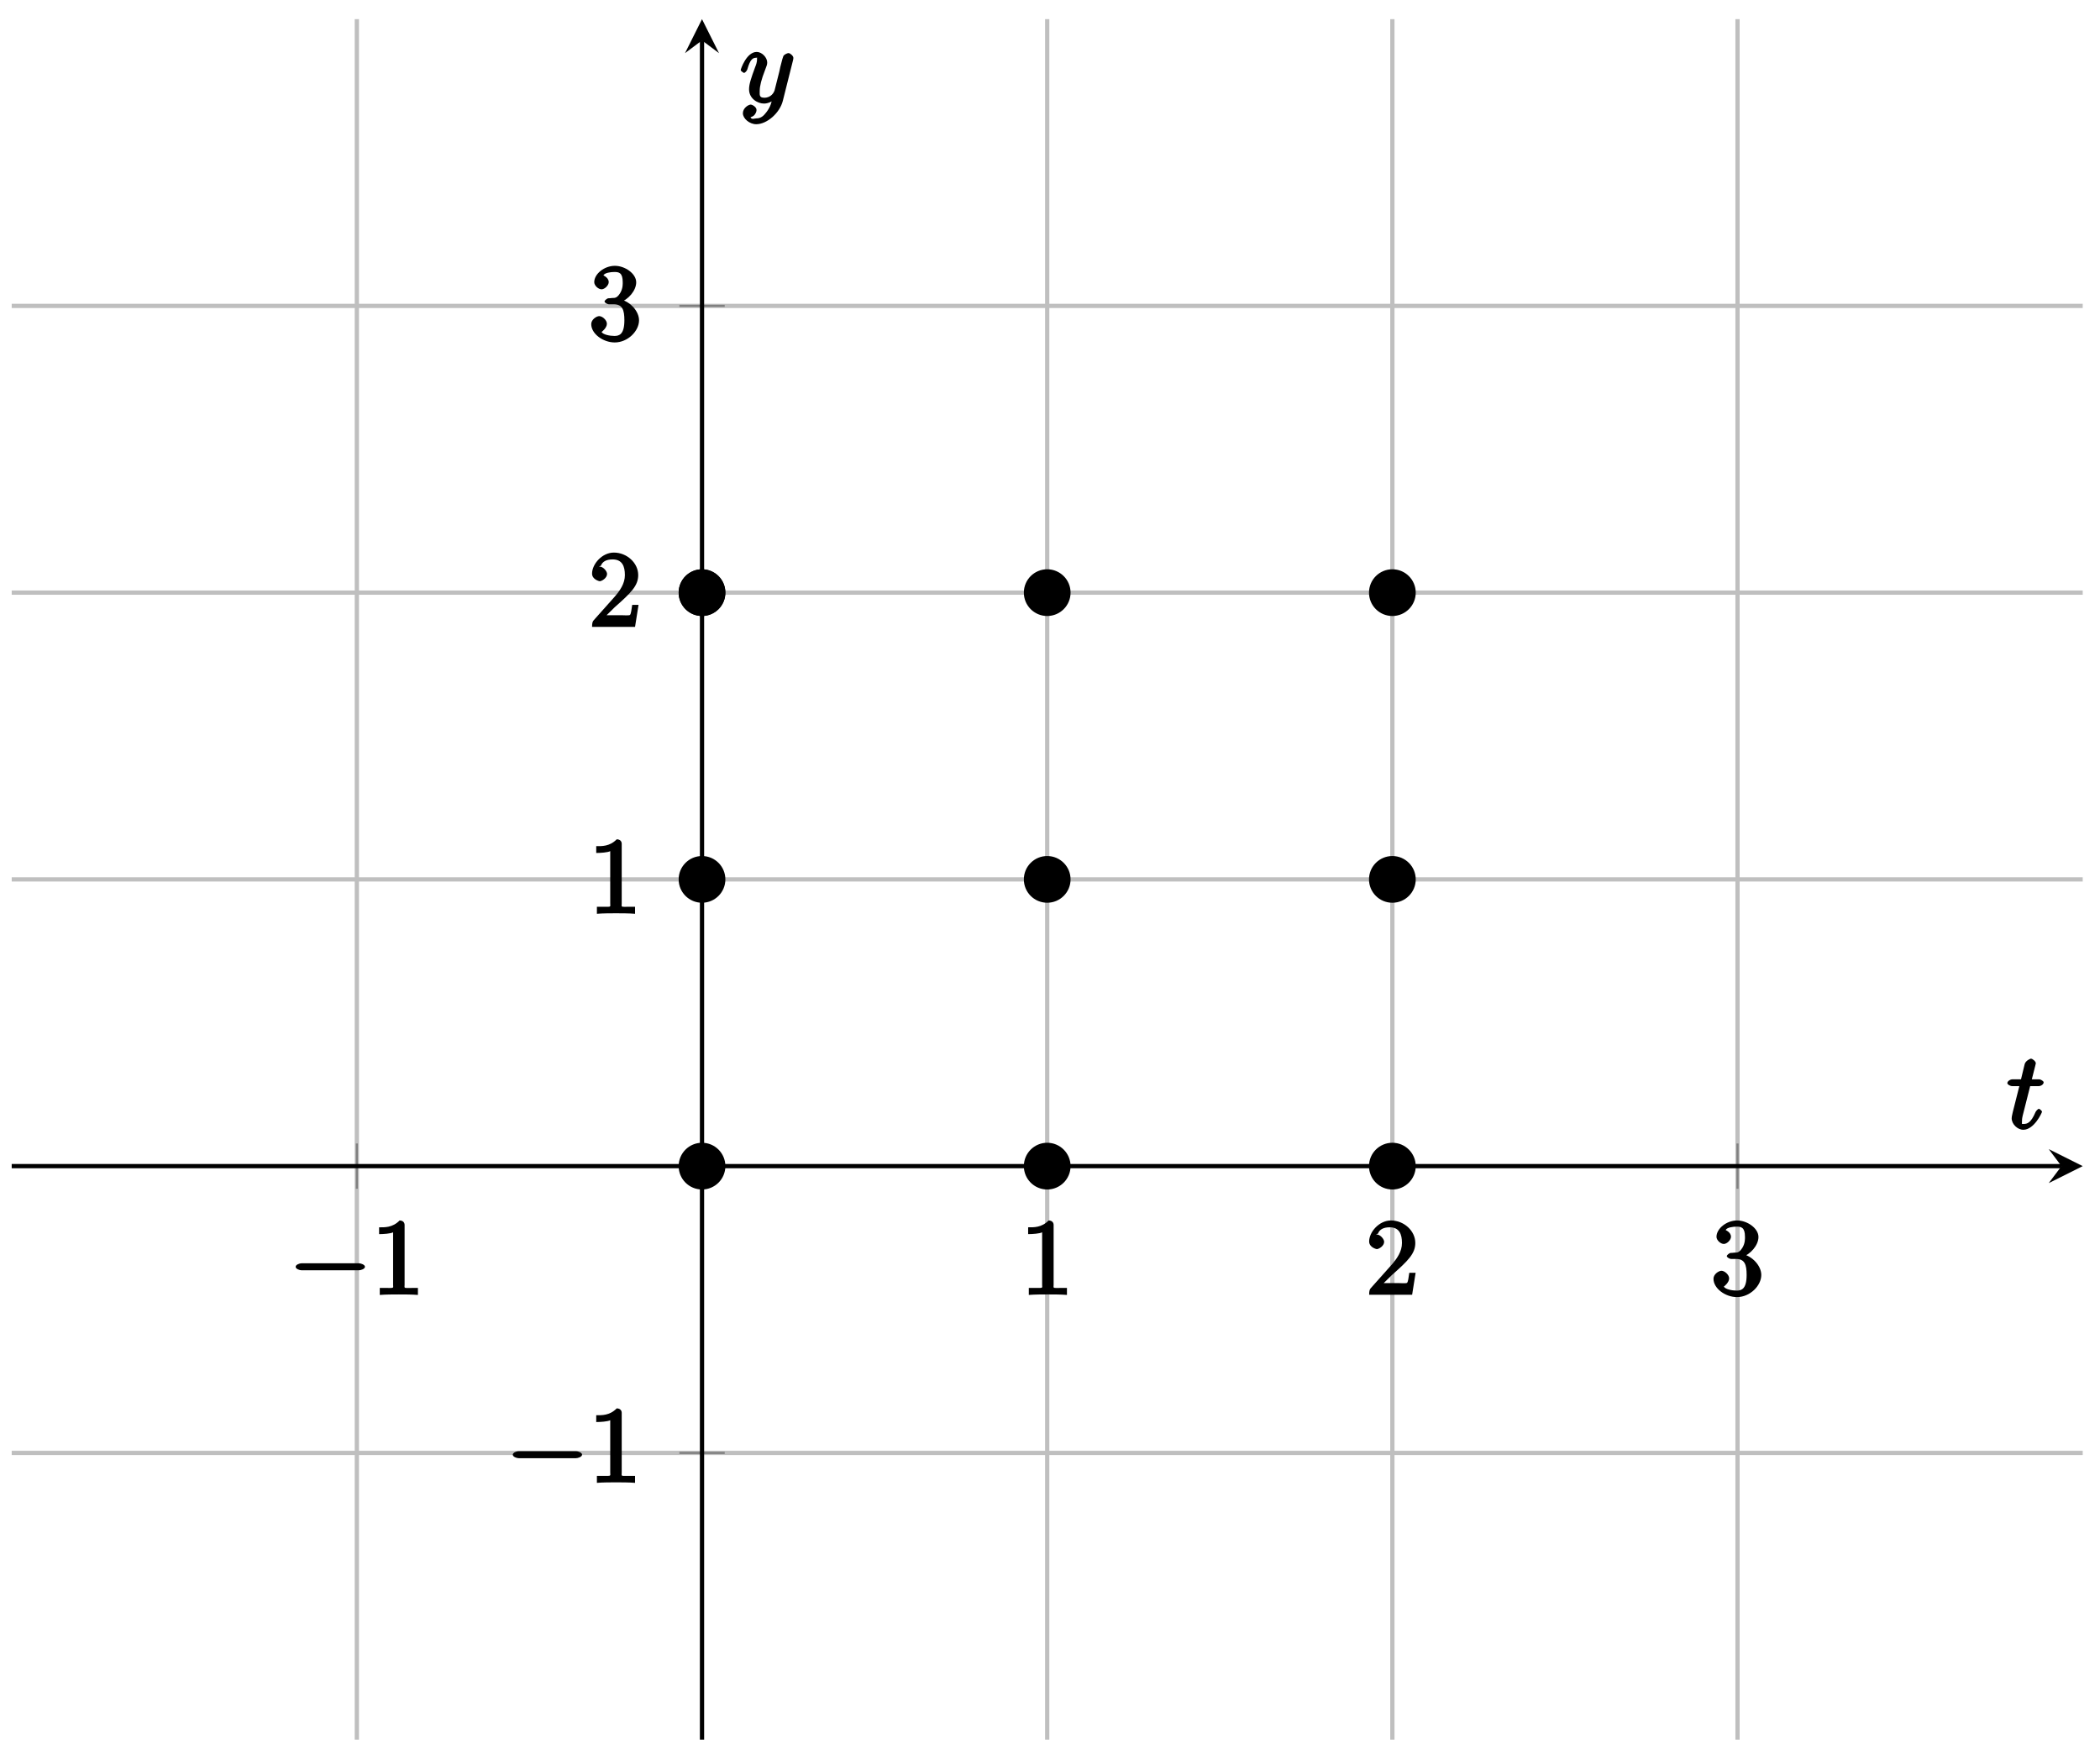
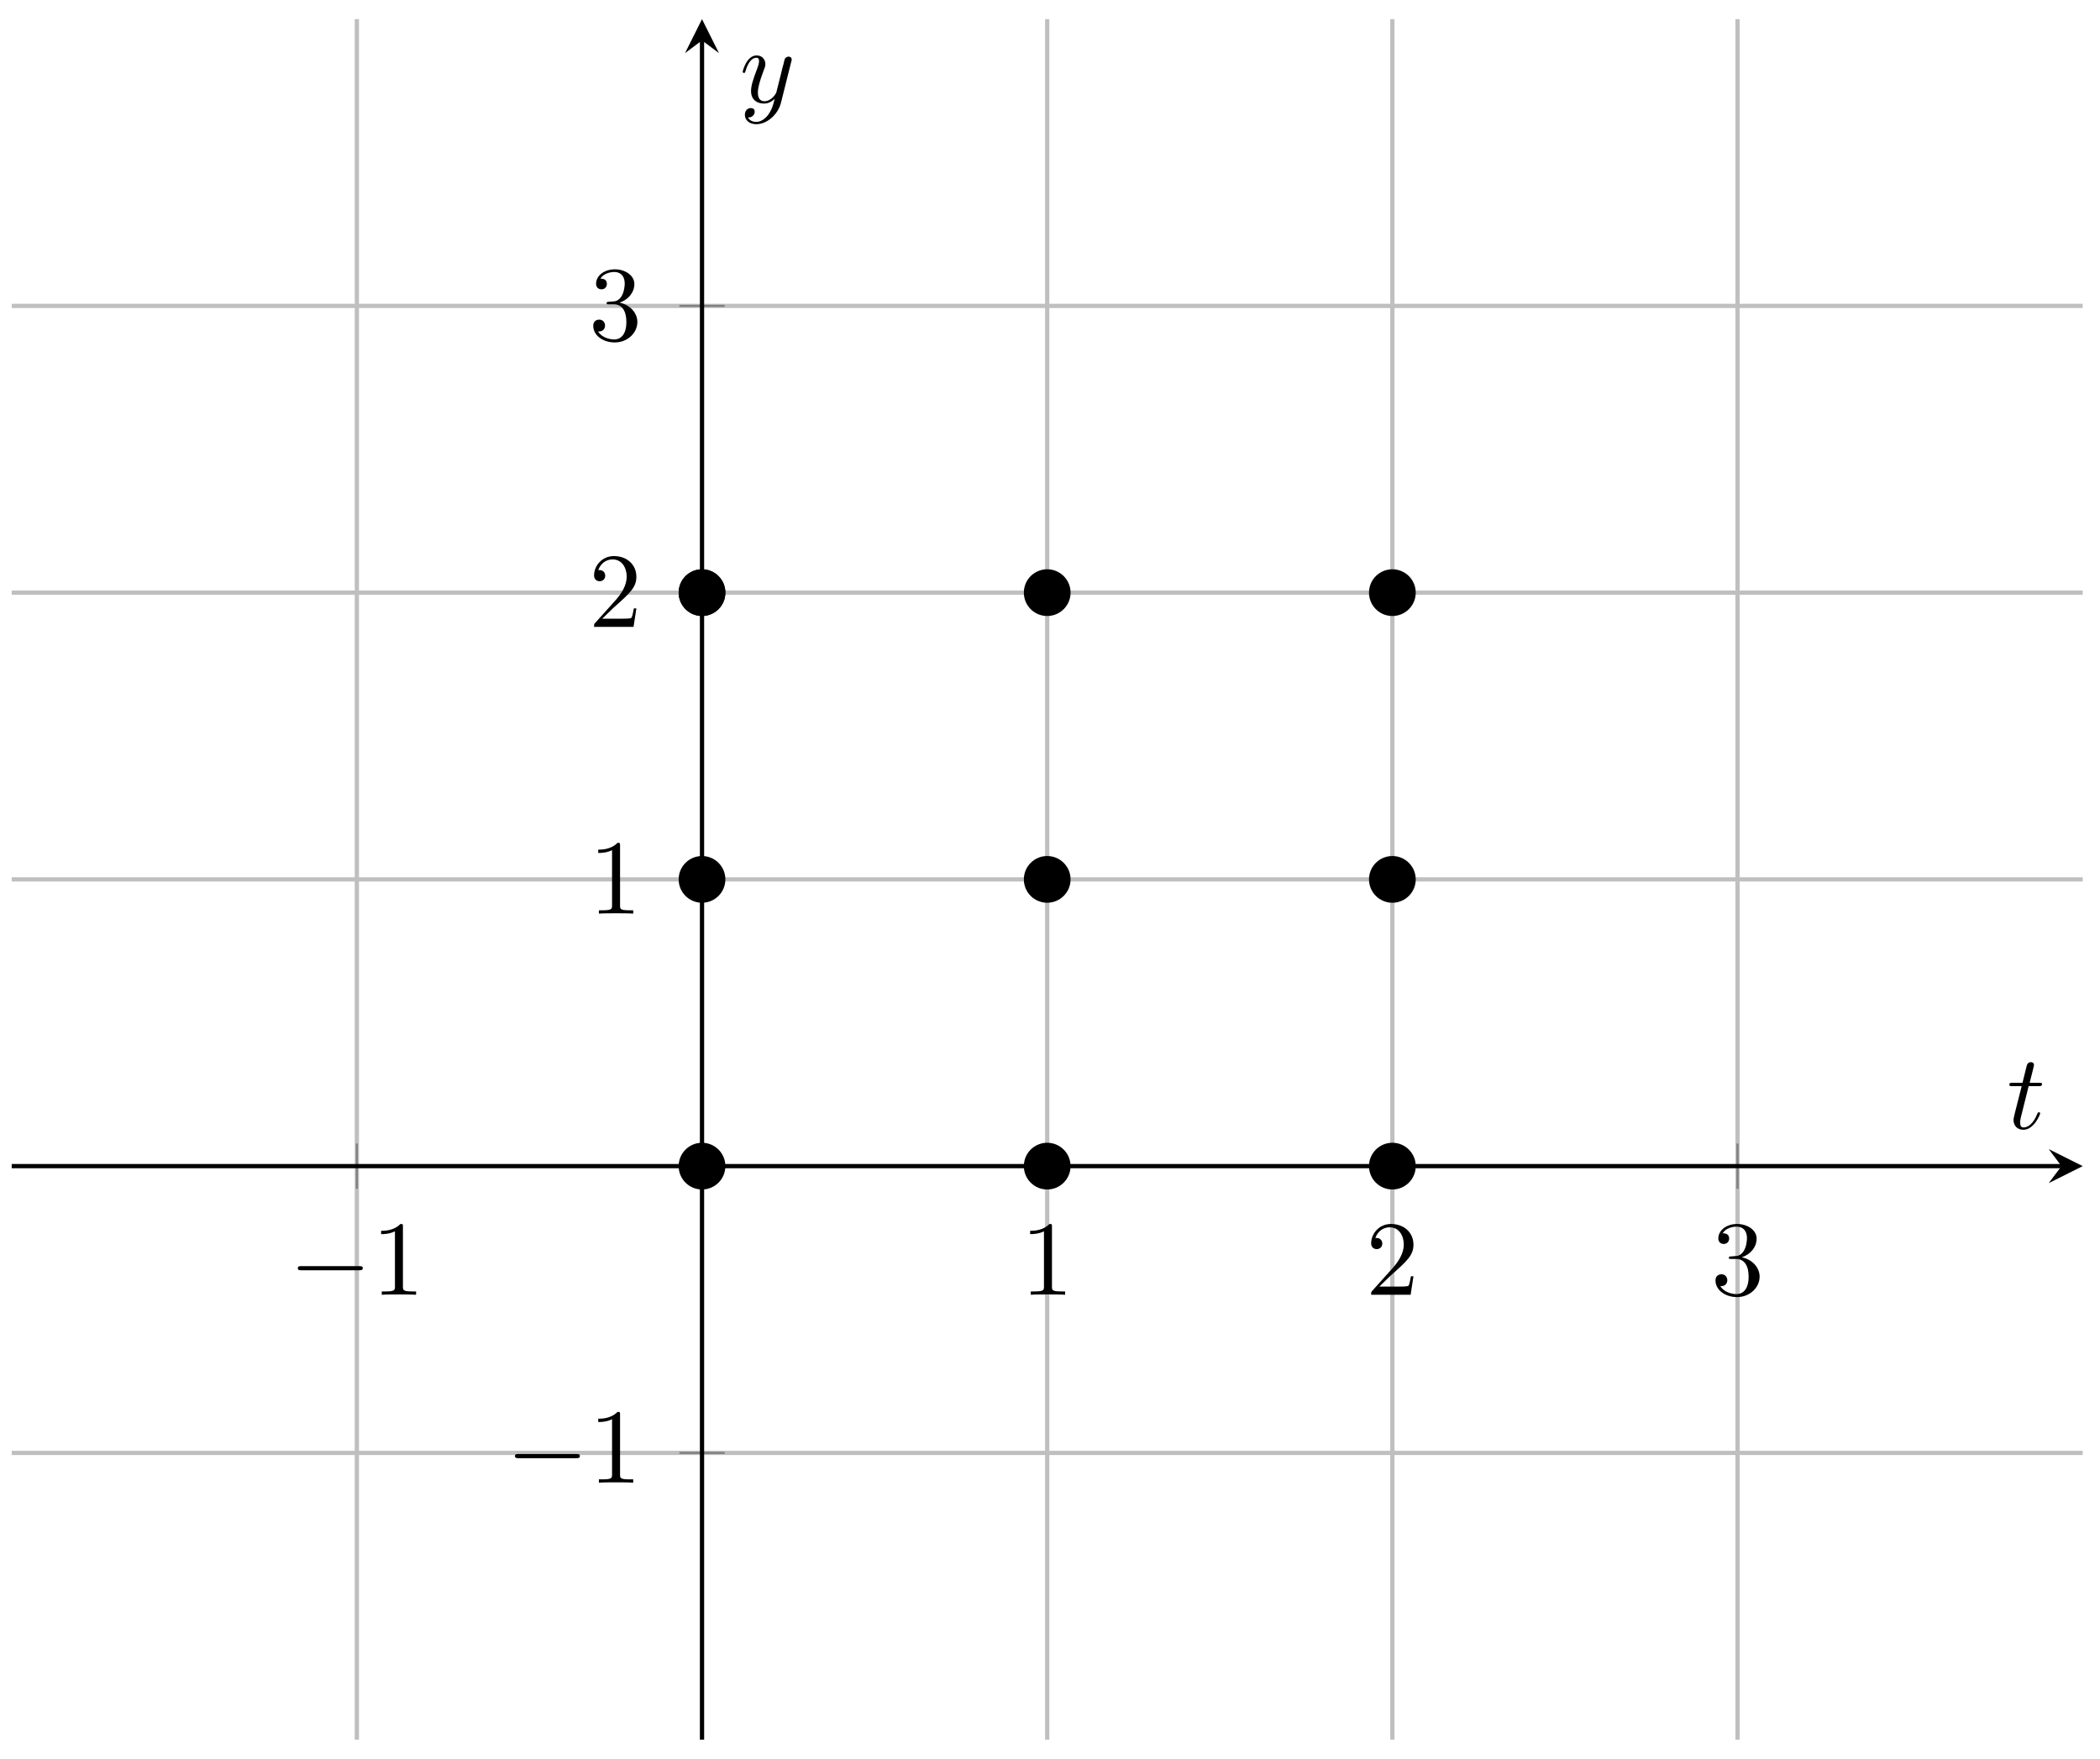
<svg xmlns="http://www.w3.org/2000/svg" xmlns:xlink="http://www.w3.org/1999/xlink" width="197pt" height="165pt" viewBox="0 0 197 165" version="1.1">
  <defs>
    <g>
      <symbol overflow="visible" id="glyph0-0">
        <path style="stroke:none;" d="" />
      </symbol>
      <symbol overflow="visible" id="glyph0-1">
-         <path style="stroke:none;" d="M 6.562 -2.297 C 6.734 -2.297 7.125 -2.422 7.125 -2.625 C 7.125 -2.828 6.734 -2.953 6.562 -2.953 L 1.172 -2.953 C 1 -2.953 0.625 -2.828 0.625 -2.625 C 0.625 -2.422 1 -2.297 1.172 -2.297 Z M 6.562 -2.297 " />
+         <path style="stroke:none;" d="M 6.562 -2.297 C 6.734 -2.297 6.922 -2.297 6.922 -2.5 C 6.922 -2.688 6.734 -2.688 6.562 -2.688 L 1.172 -2.688 C 1 -2.688 0.828 -2.688 0.828 -2.5 C 0.828 -2.297 1 -2.297 1.172 -2.297 Z M 6.562 -2.297 " />
      </symbol>
      <symbol overflow="visible" id="glyph1-0">
        <path style="stroke:none;" d="" />
      </symbol>
      <symbol overflow="visible" id="glyph1-1">
-         <path style="stroke:none;" d="M 3.094 -6.547 C 3.094 -6.781 2.938 -6.969 2.625 -6.969 C 1.953 -6.281 1.203 -6.328 0.703 -6.328 L 0.703 -5.688 C 1.094 -5.688 1.797 -5.734 2.016 -5.859 L 2.016 -0.953 C 2.016 -0.594 2.156 -0.641 1.266 -0.641 L 0.766 -0.641 L 0.766 0.016 C 1.297 -0.031 2.156 -0.031 2.562 -0.031 C 2.953 -0.031 3.828 -0.031 4.344 0.016 L 4.344 -0.641 L 3.859 -0.641 C 2.953 -0.641 3.094 -0.578 3.094 -0.953 Z M 3.094 -6.547 " />
+         <path style="stroke:none;" d="M 2.938 -6.375 C 2.938 -6.625 2.938 -6.641 2.703 -6.641 C 2.078 -6 1.203 -6 0.891 -6 L 0.891 -5.688 C 1.094 -5.688 1.672 -5.688 2.188 -5.953 L 2.188 -0.781 C 2.188 -0.422 2.156 -0.312 1.266 -0.312 L 0.953 -0.312 L 0.953 0 C 1.297 -0.031 2.156 -0.031 2.562 -0.031 C 2.953 -0.031 3.828 -0.031 4.172 0 L 4.172 -0.312 L 3.859 -0.312 C 2.953 -0.312 2.938 -0.422 2.938 -0.781 Z M 2.938 -6.375 " />
      </symbol>
      <symbol overflow="visible" id="glyph1-2">
-         <path style="stroke:none;" d="M 1.391 -0.812 L 2.438 -1.844 C 4 -3.219 4.641 -3.875 4.641 -4.859 C 4.641 -6 3.578 -6.969 2.359 -6.969 C 1.234 -6.969 0.312 -5.875 0.312 -5 C 0.312 -4.438 1 -4.281 1.031 -4.281 C 1.203 -4.281 1.719 -4.562 1.719 -4.969 C 1.719 -5.219 1.359 -5.656 1.016 -5.656 C 0.938 -5.656 0.922 -5.656 1.141 -5.734 C 1.281 -6.125 1.656 -6.328 2.234 -6.328 C 3.141 -6.328 3.391 -5.688 3.391 -4.859 C 3.391 -4.062 2.938 -3.406 2.391 -2.781 L 0.484 -0.641 C 0.375 -0.531 0.312 -0.406 0.312 0 L 4.344 0 L 4.672 -2.062 L 4.078 -2.062 C 4 -1.594 3.984 -1.281 3.875 -1.125 C 3.812 -1.047 3.281 -1.094 3.062 -1.094 L 1.266 -1.094 Z M 1.391 -0.812 " />
+         <path style="stroke:none;" d="M 1.266 -0.766 L 2.328 -1.797 C 3.875 -3.172 4.469 -3.703 4.469 -4.703 C 4.469 -5.844 3.578 -6.641 2.359 -6.641 C 1.234 -6.641 0.5 -5.719 0.5 -4.828 C 0.5 -4.281 1 -4.281 1.031 -4.281 C 1.203 -4.281 1.547 -4.391 1.547 -4.812 C 1.547 -5.062 1.359 -5.328 1.016 -5.328 C 0.938 -5.328 0.922 -5.328 0.891 -5.312 C 1.109 -5.969 1.656 -6.328 2.234 -6.328 C 3.141 -6.328 3.562 -5.516 3.562 -4.703 C 3.562 -3.906 3.078 -3.125 2.516 -2.5 L 0.609 -0.375 C 0.5 -0.266 0.5 -0.234 0.5 0 L 4.203 0 L 4.469 -1.734 L 4.234 -1.734 C 4.172 -1.438 4.109 -1 4 -0.844 C 3.938 -0.766 3.281 -0.766 3.062 -0.766 Z M 1.266 -0.766 " />
      </symbol>
      <symbol overflow="visible" id="glyph1-3">
-         <path style="stroke:none;" d="M 2.891 -3.516 C 3.703 -3.781 4.453 -4.641 4.453 -5.422 C 4.453 -6.234 3.406 -6.969 2.453 -6.969 C 1.453 -6.969 0.516 -6.203 0.516 -5.438 C 0.516 -5.109 0.906 -4.766 1.203 -4.766 C 1.5 -4.766 1.875 -5.141 1.875 -5.438 C 1.875 -5.938 1.234 -6.094 1.391 -6.094 C 1.516 -6.312 2.047 -6.391 2.406 -6.391 C 2.828 -6.391 3.188 -6.328 3.188 -5.438 C 3.188 -5.312 3.219 -4.859 2.953 -4.422 C 2.656 -3.938 2.453 -3.953 2.203 -3.953 C 2.125 -3.938 1.891 -3.922 1.812 -3.922 C 1.734 -3.906 1.484 -3.734 1.484 -3.625 C 1.484 -3.516 1.734 -3.359 1.906 -3.359 L 2.344 -3.359 C 3.156 -3.359 3.344 -2.844 3.344 -1.859 C 3.344 -0.516 2.844 -0.391 2.406 -0.391 C 1.969 -0.391 1.344 -0.516 1.203 -0.766 C 1.219 -0.766 1.703 -1.141 1.703 -1.531 C 1.703 -1.891 1.266 -2.25 0.984 -2.25 C 0.734 -2.25 0.234 -1.938 0.234 -1.5 C 0.234 -0.594 1.344 0.219 2.438 0.219 C 3.656 0.219 4.719 -0.844 4.719 -1.859 C 4.719 -2.688 3.922 -3.625 2.891 -3.844 Z M 2.891 -3.516 " />
+         <path style="stroke:none;" d="M 2.891 -3.516 C 3.703 -3.781 4.281 -4.469 4.281 -5.266 C 4.281 -6.078 3.406 -6.641 2.453 -6.641 C 1.453 -6.641 0.688 -6.047 0.688 -5.281 C 0.688 -4.953 0.906 -4.766 1.203 -4.766 C 1.5 -4.766 1.703 -4.984 1.703 -5.281 C 1.703 -5.766 1.234 -5.766 1.094 -5.766 C 1.391 -6.266 2.047 -6.391 2.406 -6.391 C 2.828 -6.391 3.375 -6.172 3.375 -5.281 C 3.375 -5.156 3.344 -4.578 3.094 -4.141 C 2.797 -3.656 2.453 -3.625 2.203 -3.625 C 2.125 -3.609 1.891 -3.594 1.812 -3.594 C 1.734 -3.578 1.672 -3.562 1.672 -3.469 C 1.672 -3.359 1.734 -3.359 1.906 -3.359 L 2.344 -3.359 C 3.156 -3.359 3.531 -2.688 3.531 -1.703 C 3.531 -0.344 2.844 -0.062 2.406 -0.062 C 1.969 -0.062 1.219 -0.234 0.875 -0.812 C 1.219 -0.766 1.531 -0.984 1.531 -1.359 C 1.531 -1.719 1.266 -1.922 0.984 -1.922 C 0.734 -1.922 0.422 -1.781 0.422 -1.344 C 0.422 -0.438 1.344 0.219 2.438 0.219 C 3.656 0.219 4.562 -0.688 4.562 -1.703 C 4.562 -2.516 3.922 -3.297 2.891 -3.516 Z M 2.891 -3.516 " />
      </symbol>
      <symbol overflow="visible" id="glyph2-0">
        <path style="stroke:none;" d="" />
      </symbol>
      <symbol overflow="visible" id="glyph2-1">
-         <path style="stroke:none;" d="M 2.047 -3.984 L 2.984 -3.984 C 3.188 -3.984 3.453 -4.141 3.453 -4.344 C 3.453 -4.453 3.188 -4.625 3.016 -4.625 L 2.344 -4.625 C 2.656 -5.875 2.719 -6.078 2.719 -6.125 C 2.719 -6.297 2.422 -6.562 2.25 -6.562 C 2.219 -6.562 1.766 -6.391 1.672 -6.047 L 1.328 -4.625 L 0.531 -4.625 C 0.328 -4.625 0.047 -4.453 0.047 -4.266 C 0.047 -4.141 0.312 -3.984 0.516 -3.984 L 1.172 -3.984 C 0.484 -1.312 0.453 -1.141 0.453 -0.969 C 0.453 -0.422 1 0.109 1.547 0.109 C 2.562 0.109 3.297 -1.5 3.297 -1.578 C 3.297 -1.688 3.047 -1.859 3.016 -1.859 C 2.922 -1.859 2.734 -1.656 2.688 -1.547 C 2.25 -0.516 1.906 -0.438 1.562 -0.438 C 1.359 -0.438 1.422 -0.406 1.422 -0.734 C 1.422 -0.969 1.453 -1.031 1.484 -1.203 L 2.188 -3.984 Z M 2.047 -3.984 " />
+         <path style="stroke:none;" d="M 2.047 -3.984 L 2.984 -3.984 C 3.188 -3.984 3.297 -3.984 3.297 -4.188 C 3.297 -4.297 3.188 -4.297 3.016 -4.297 L 2.141 -4.297 C 2.5 -5.719 2.547 -5.906 2.547 -5.969 C 2.547 -6.141 2.422 -6.234 2.25 -6.234 C 2.219 -6.234 1.938 -6.234 1.859 -5.875 L 1.469 -4.297 L 0.531 -4.297 C 0.328 -4.297 0.234 -4.297 0.234 -4.109 C 0.234 -3.984 0.312 -3.984 0.516 -3.984 L 1.391 -3.984 C 0.672 -1.156 0.625 -0.984 0.625 -0.812 C 0.625 -0.266 1 0.109 1.547 0.109 C 2.562 0.109 3.125 -1.344 3.125 -1.422 C 3.125 -1.531 3.047 -1.531 3.016 -1.531 C 2.922 -1.531 2.906 -1.5 2.859 -1.391 C 2.438 -0.344 1.906 -0.109 1.562 -0.109 C 1.359 -0.109 1.25 -0.234 1.25 -0.562 C 1.25 -0.812 1.281 -0.875 1.312 -1.047 Z M 2.047 -3.984 " />
      </symbol>
      <symbol overflow="visible" id="glyph2-2">
-         <path style="stroke:none;" d="M 5.016 -3.953 C 5.047 -4.094 5.047 -4.109 5.047 -4.188 C 5.047 -4.359 4.75 -4.625 4.594 -4.625 C 4.5 -4.625 4.203 -4.516 4.109 -4.344 C 4.047 -4.203 3.969 -3.891 3.922 -3.703 C 3.859 -3.453 3.781 -3.188 3.734 -2.906 L 3.281 -1.109 C 3.234 -0.969 2.984 -0.438 2.328 -0.438 C 1.828 -0.438 1.891 -0.703 1.891 -1.078 C 1.891 -1.531 2.047 -2.156 2.391 -3.031 C 2.547 -3.438 2.594 -3.547 2.594 -3.75 C 2.594 -4.203 2.109 -4.734 1.609 -4.734 C 0.656 -4.734 0.109 -3.125 0.109 -3.031 C 0.109 -2.938 0.391 -2.766 0.406 -2.766 C 0.516 -2.766 0.688 -2.953 0.734 -3.109 C 1 -4.047 1.234 -4.188 1.578 -4.188 C 1.656 -4.188 1.641 -4.344 1.641 -4.031 C 1.641 -3.781 1.547 -3.516 1.469 -3.328 C 1.078 -2.266 0.891 -1.703 0.891 -1.234 C 0.891 -0.344 1.703 0.109 2.297 0.109 C 2.688 0.109 3.141 -0.109 3.422 -0.391 L 3.125 -0.5 C 2.984 0.016 2.922 0.391 2.516 0.922 C 2.266 1.25 2.016 1.5 1.562 1.5 C 1.422 1.5 1.141 1.641 1.031 1.406 C 0.953 1.406 1.203 1.359 1.344 1.234 C 1.453 1.141 1.594 0.906 1.594 0.719 C 1.594 0.406 1.156 0.203 1.062 0.203 C 0.828 0.203 0.312 0.531 0.312 1.016 C 0.312 1.516 0.938 2.047 1.562 2.047 C 2.578 2.047 3.781 0.984 4.062 -0.156 Z M 5.016 -3.953 " />
+         <path style="stroke:none;" d="M 4.844 -3.797 C 4.891 -3.938 4.891 -3.953 4.891 -4.031 C 4.891 -4.203 4.75 -4.297 4.594 -4.297 C 4.5 -4.297 4.344 -4.234 4.25 -4.094 C 4.234 -4.031 4.141 -3.734 4.109 -3.547 C 4.031 -3.297 3.969 -3.016 3.906 -2.75 L 3.453 -0.953 C 3.422 -0.812 2.984 -0.109 2.328 -0.109 C 1.828 -0.109 1.719 -0.547 1.719 -0.922 C 1.719 -1.375 1.891 -2 2.219 -2.875 C 2.375 -3.281 2.422 -3.391 2.422 -3.594 C 2.422 -4.031 2.109 -4.406 1.609 -4.406 C 0.656 -4.406 0.297 -2.953 0.297 -2.875 C 0.297 -2.766 0.391 -2.766 0.406 -2.766 C 0.516 -2.766 0.516 -2.797 0.562 -2.953 C 0.844 -3.891 1.234 -4.188 1.578 -4.188 C 1.656 -4.188 1.828 -4.188 1.828 -3.875 C 1.828 -3.625 1.719 -3.359 1.656 -3.172 C 1.25 -2.109 1.078 -1.547 1.078 -1.078 C 1.078 -0.188 1.703 0.109 2.297 0.109 C 2.688 0.109 3.016 -0.062 3.297 -0.344 C 3.172 0.172 3.047 0.672 2.656 1.203 C 2.391 1.531 2.016 1.828 1.562 1.828 C 1.422 1.828 0.969 1.797 0.797 1.406 C 0.953 1.406 1.094 1.406 1.219 1.281 C 1.328 1.203 1.422 1.062 1.422 0.875 C 1.422 0.562 1.156 0.531 1.062 0.531 C 0.828 0.531 0.5 0.688 0.5 1.172 C 0.5 1.672 0.938 2.047 1.562 2.047 C 2.578 2.047 3.609 1.141 3.891 0.016 Z M 4.844 -3.797 " />
      </symbol>
    </g>
  </defs>
  <g id="surface1">
    <path style="fill:none;stroke-width:0.399;stroke-linecap:butt;stroke-linejoin:miter;stroke:rgb(75%,75%,75%);stroke-opacity:1;stroke-miterlimit:10;" d="M 32.379 -0.001 L 32.379 161.39 M 97.137 -0.001 L 97.137 161.39 M 129.515 -0.001 L 129.515 161.39 M 161.892 -0.001 L 161.892 161.39 " transform="matrix(1.00005,0,0,-1.00002,1.096155,163.1899)" />
    <path style="fill:none;stroke-width:0.399;stroke-linecap:butt;stroke-linejoin:miter;stroke:rgb(75%,75%,75%);stroke-opacity:1;stroke-miterlimit:10;" d="M 0.002 26.896 L 194.273 26.896 M 0.002 80.696 L 194.273 80.696 M 0.002 107.594 L 194.273 107.594 M 0.002 134.492 L 194.273 134.492 " transform="matrix(1.00005,0,0,-1.00002,1.096155,163.1899)" />
    <path style="fill:none;stroke-width:0.199;stroke-linecap:butt;stroke-linejoin:miter;stroke:rgb(50%,50%,50%);stroke-opacity:1;stroke-miterlimit:10;" d="M 32.379 51.669 L 32.379 55.923 M 97.137 51.669 L 97.137 55.923 M 129.515 51.669 L 129.515 55.923 M 161.892 51.669 L 161.892 55.923 " transform="matrix(1.00005,0,0,-1.00002,1.096155,163.1899)" />
    <path style="fill:none;stroke-width:0.199;stroke-linecap:butt;stroke-linejoin:miter;stroke:rgb(50%,50%,50%);stroke-opacity:1;stroke-miterlimit:10;" d="M 62.631 26.896 L 66.885 26.896 M 62.631 80.696 L 66.885 80.696 M 62.631 107.594 L 66.885 107.594 M 62.631 134.492 L 66.885 134.492 " transform="matrix(1.00005,0,0,-1.00002,1.096155,163.1899)" />
    <path style="fill:none;stroke-width:0.399;stroke-linecap:butt;stroke-linejoin:miter;stroke:rgb(0%,0%,0%);stroke-opacity:1;stroke-miterlimit:10;" d="M 0.002 53.798 L 192.281 53.798 " transform="matrix(1.00005,0,0,-1.00002,1.096155,163.1899)" />
    <path style=" stroke:none;fill-rule:nonzero;fill:rgb(0%,0%,0%);fill-opacity:1;" d="M 195.379 109.391 L 192.191 107.797 L 193.387 109.391 L 192.191 110.984 " />
    <path style="fill:none;stroke-width:0.399;stroke-linecap:butt;stroke-linejoin:miter;stroke:rgb(0%,0%,0%);stroke-opacity:1;stroke-miterlimit:10;" d="M 64.756 -0.001 L 64.756 159.398 " transform="matrix(1.00005,0,0,-1.00002,1.096155,163.1899)" />
    <path style=" stroke:none;fill-rule:nonzero;fill:rgb(0%,0%,0%);fill-opacity:1;" d="M 65.855 1.797 L 64.262 4.984 L 65.855 3.789 L 67.449 4.984 " />
    <g style="fill:rgb(0%,0%,0%);fill-opacity:1;">
      <use xlink:href="#glyph0-1" x="27.111" y="121.459" />
    </g>
    <g style="fill:rgb(0%,0%,0%);fill-opacity:1;">
      <use xlink:href="#glyph1-1" x="34.861" y="121.459" />
    </g>
    <g style="fill:rgb(0%,0%,0%);fill-opacity:1;">
      <use xlink:href="#glyph1-1" x="95.746" y="121.458" />
    </g>
    <g style="fill:rgb(0%,0%,0%);fill-opacity:1;">
      <use xlink:href="#glyph1-2" x="128.127" y="121.458" />
    </g>
    <g style="fill:rgb(0%,0%,0%);fill-opacity:1;">
      <use xlink:href="#glyph1-3" x="160.507" y="121.458" />
    </g>
    <g style="fill:rgb(0%,0%,0%);fill-opacity:1;">
      <use xlink:href="#glyph0-1" x="47.479" y="139.086" />
    </g>
    <g style="fill:rgb(0%,0%,0%);fill-opacity:1;">
      <use xlink:href="#glyph1-1" x="55.229" y="139.086" />
    </g>
    <g style="fill:rgb(0%,0%,0%);fill-opacity:1;">
      <use xlink:href="#glyph1-1" x="55.229" y="85.703" />
    </g>
    <g style="fill:rgb(0%,0%,0%);fill-opacity:1;">
      <use xlink:href="#glyph1-2" x="55.229" y="58.805" />
    </g>
    <g style="fill:rgb(0%,0%,0%);fill-opacity:1;">
      <use xlink:href="#glyph1-3" x="55.229" y="31.905" />
    </g>
    <path style="fill-rule:nonzero;fill:rgb(0%,0%,0%);fill-opacity:1;stroke-width:0.399;stroke-linecap:butt;stroke-linejoin:miter;stroke:rgb(0%,0%,0%);stroke-opacity:1;stroke-miterlimit:10;" d="M 99.129 80.696 C 99.129 81.794 98.235 82.688 97.137 82.688 C 96.036 82.688 95.145 81.794 95.145 80.696 C 95.145 79.595 96.036 78.704 97.137 78.704 C 98.235 78.704 99.129 79.595 99.129 80.696 Z M 99.129 80.696 " transform="matrix(1.00005,0,0,-1.00002,1.096155,163.1899)" />
    <path style="fill-rule:nonzero;fill:rgb(0%,0%,0%);fill-opacity:1;stroke-width:0.399;stroke-linecap:butt;stroke-linejoin:miter;stroke:rgb(0%,0%,0%);stroke-opacity:1;stroke-miterlimit:10;" d="M 66.748 107.594 C 66.748 108.696 65.858 109.586 64.756 109.586 C 63.658 109.586 62.764 108.696 62.764 107.594 C 62.764 106.493 63.658 105.602 64.756 105.602 C 65.858 105.602 66.748 106.493 66.748 107.594 Z M 66.748 107.594 " transform="matrix(1.00005,0,0,-1.00002,1.096155,163.1899)" />
    <path style="fill-rule:nonzero;fill:rgb(0%,0%,0%);fill-opacity:1;stroke-width:0.399;stroke-linecap:butt;stroke-linejoin:miter;stroke:rgb(0%,0%,0%);stroke-opacity:1;stroke-miterlimit:10;" d="M 131.507 107.594 C 131.507 108.696 130.616 109.586 129.515 109.586 C 128.413 109.586 127.522 108.696 127.522 107.594 C 127.522 106.493 128.413 105.602 129.515 105.602 C 130.616 105.602 131.507 106.493 131.507 107.594 Z M 131.507 107.594 " transform="matrix(1.00005,0,0,-1.00002,1.096155,163.1899)" />
    <path style="fill-rule:nonzero;fill:rgb(0%,0%,0%);fill-opacity:1;stroke-width:0.399;stroke-linecap:butt;stroke-linejoin:miter;stroke:rgb(0%,0%,0%);stroke-opacity:1;stroke-miterlimit:10;" d="M 131.507 80.696 C 131.507 81.794 130.616 82.688 129.515 82.688 C 128.413 82.688 127.522 81.794 127.522 80.696 C 127.522 79.595 128.413 78.704 129.515 78.704 C 130.616 78.704 131.507 79.595 131.507 80.696 Z M 131.507 80.696 " transform="matrix(1.00005,0,0,-1.00002,1.096155,163.1899)" />
    <path style="fill-rule:nonzero;fill:rgb(0%,0%,0%);fill-opacity:1;stroke-width:0.399;stroke-linecap:butt;stroke-linejoin:miter;stroke:rgb(0%,0%,0%);stroke-opacity:1;stroke-miterlimit:10;" d="M 66.748 53.798 C 66.748 54.896 65.858 55.79 64.756 55.79 C 63.658 55.79 62.764 54.896 62.764 53.798 C 62.764 52.697 63.658 51.806 64.756 51.806 C 65.858 51.806 66.748 52.697 66.748 53.798 Z M 66.748 53.798 " transform="matrix(1.00005,0,0,-1.00002,1.096155,163.1899)" />
    <path style="fill-rule:nonzero;fill:rgb(0%,0%,0%);fill-opacity:1;stroke-width:0.399;stroke-linecap:butt;stroke-linejoin:miter;stroke:rgb(0%,0%,0%);stroke-opacity:1;stroke-miterlimit:10;" d="M 66.748 80.696 C 66.748 81.794 65.858 82.688 64.756 82.688 C 63.658 82.688 62.764 81.794 62.764 80.696 C 62.764 79.595 63.658 78.704 64.756 78.704 C 65.858 78.704 66.748 79.595 66.748 80.696 Z M 66.748 80.696 " transform="matrix(1.00005,0,0,-1.00002,1.096155,163.1899)" />
    <path style="fill-rule:nonzero;fill:rgb(0%,0%,0%);fill-opacity:1;stroke-width:0.399;stroke-linecap:butt;stroke-linejoin:miter;stroke:rgb(0%,0%,0%);stroke-opacity:1;stroke-miterlimit:10;" d="M 66.748 107.594 C 66.748 108.696 65.858 109.586 64.756 109.586 C 63.658 109.586 62.764 108.696 62.764 107.594 C 62.764 106.493 63.658 105.602 64.756 105.602 C 65.858 105.602 66.748 106.493 66.748 107.594 Z M 66.748 107.594 " transform="matrix(1.00005,0,0,-1.00002,1.096155,163.1899)" />
    <path style="fill-rule:nonzero;fill:rgb(0%,0%,0%);fill-opacity:1;stroke-width:0.399;stroke-linecap:butt;stroke-linejoin:miter;stroke:rgb(0%,0%,0%);stroke-opacity:1;stroke-miterlimit:10;" d="M 99.129 107.594 C 99.129 108.696 98.235 109.586 97.137 109.586 C 96.036 109.586 95.145 108.696 95.145 107.594 C 95.145 106.493 96.036 105.602 97.137 105.602 C 98.235 105.602 99.129 106.493 99.129 107.594 Z M 99.129 107.594 " transform="matrix(1.00005,0,0,-1.00002,1.096155,163.1899)" />
    <path style="fill-rule:nonzero;fill:rgb(0%,0%,0%);fill-opacity:1;stroke-width:0.399;stroke-linecap:butt;stroke-linejoin:miter;stroke:rgb(0%,0%,0%);stroke-opacity:1;stroke-miterlimit:10;" d="M 99.129 53.798 C 99.129 54.896 98.235 55.79 97.137 55.79 C 96.036 55.79 95.145 54.896 95.145 53.798 C 95.145 52.697 96.036 51.806 97.137 51.806 C 98.235 51.806 99.129 52.697 99.129 53.798 Z M 99.129 53.798 " transform="matrix(1.00005,0,0,-1.00002,1.096155,163.1899)" />
    <path style="fill-rule:nonzero;fill:rgb(0%,0%,0%);fill-opacity:1;stroke-width:0.399;stroke-linecap:butt;stroke-linejoin:miter;stroke:rgb(0%,0%,0%);stroke-opacity:1;stroke-miterlimit:10;" d="M 131.507 53.798 C 131.507 54.896 130.616 55.79 129.515 55.79 C 128.413 55.79 127.522 54.896 127.522 53.798 C 127.522 52.697 128.413 51.806 129.515 51.806 C 130.616 51.806 131.507 52.697 131.507 53.798 Z M 131.507 53.798 " transform="matrix(1.00005,0,0,-1.00002,1.096155,163.1899)" />
    <g style="fill:rgb(0%,0%,0%);fill-opacity:1;">
      <use xlink:href="#glyph2-1" x="188.261" y="105.872" />
    </g>
    <g style="fill:rgb(0%,0%,0%);fill-opacity:1;">
      <use xlink:href="#glyph2-2" x="69.377" y="9.606" />
    </g>
  </g>
</svg>
